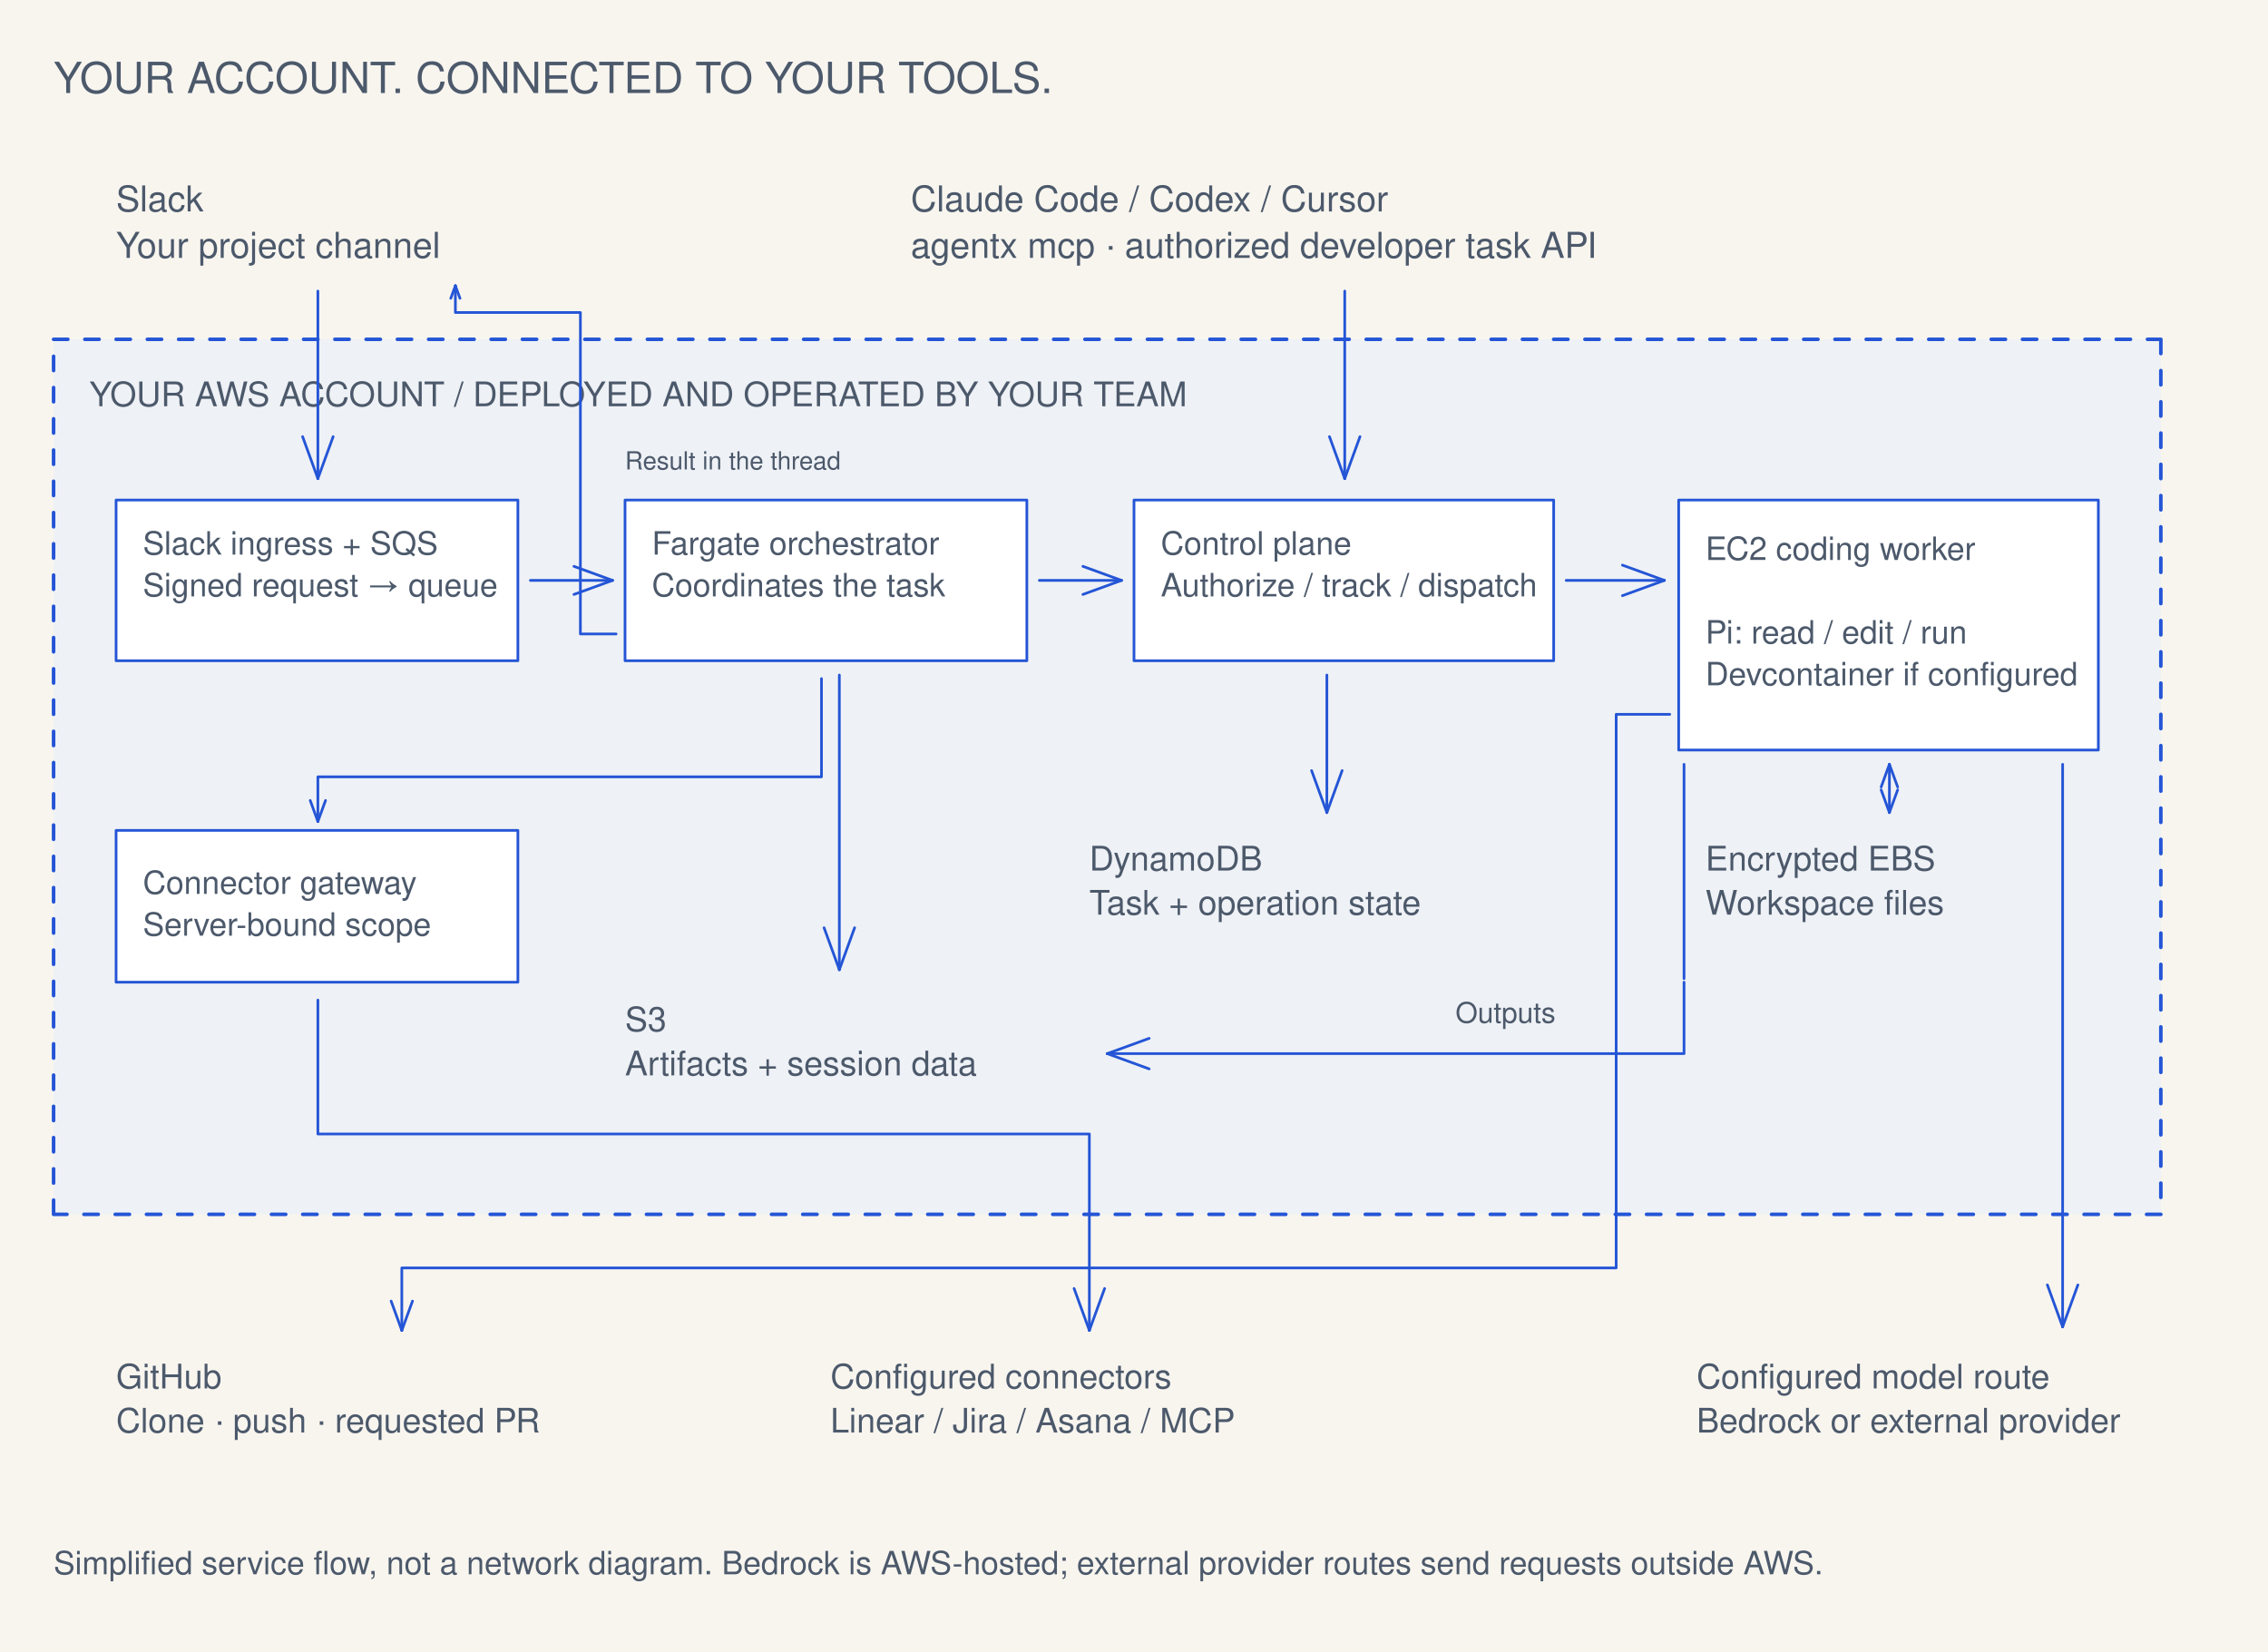
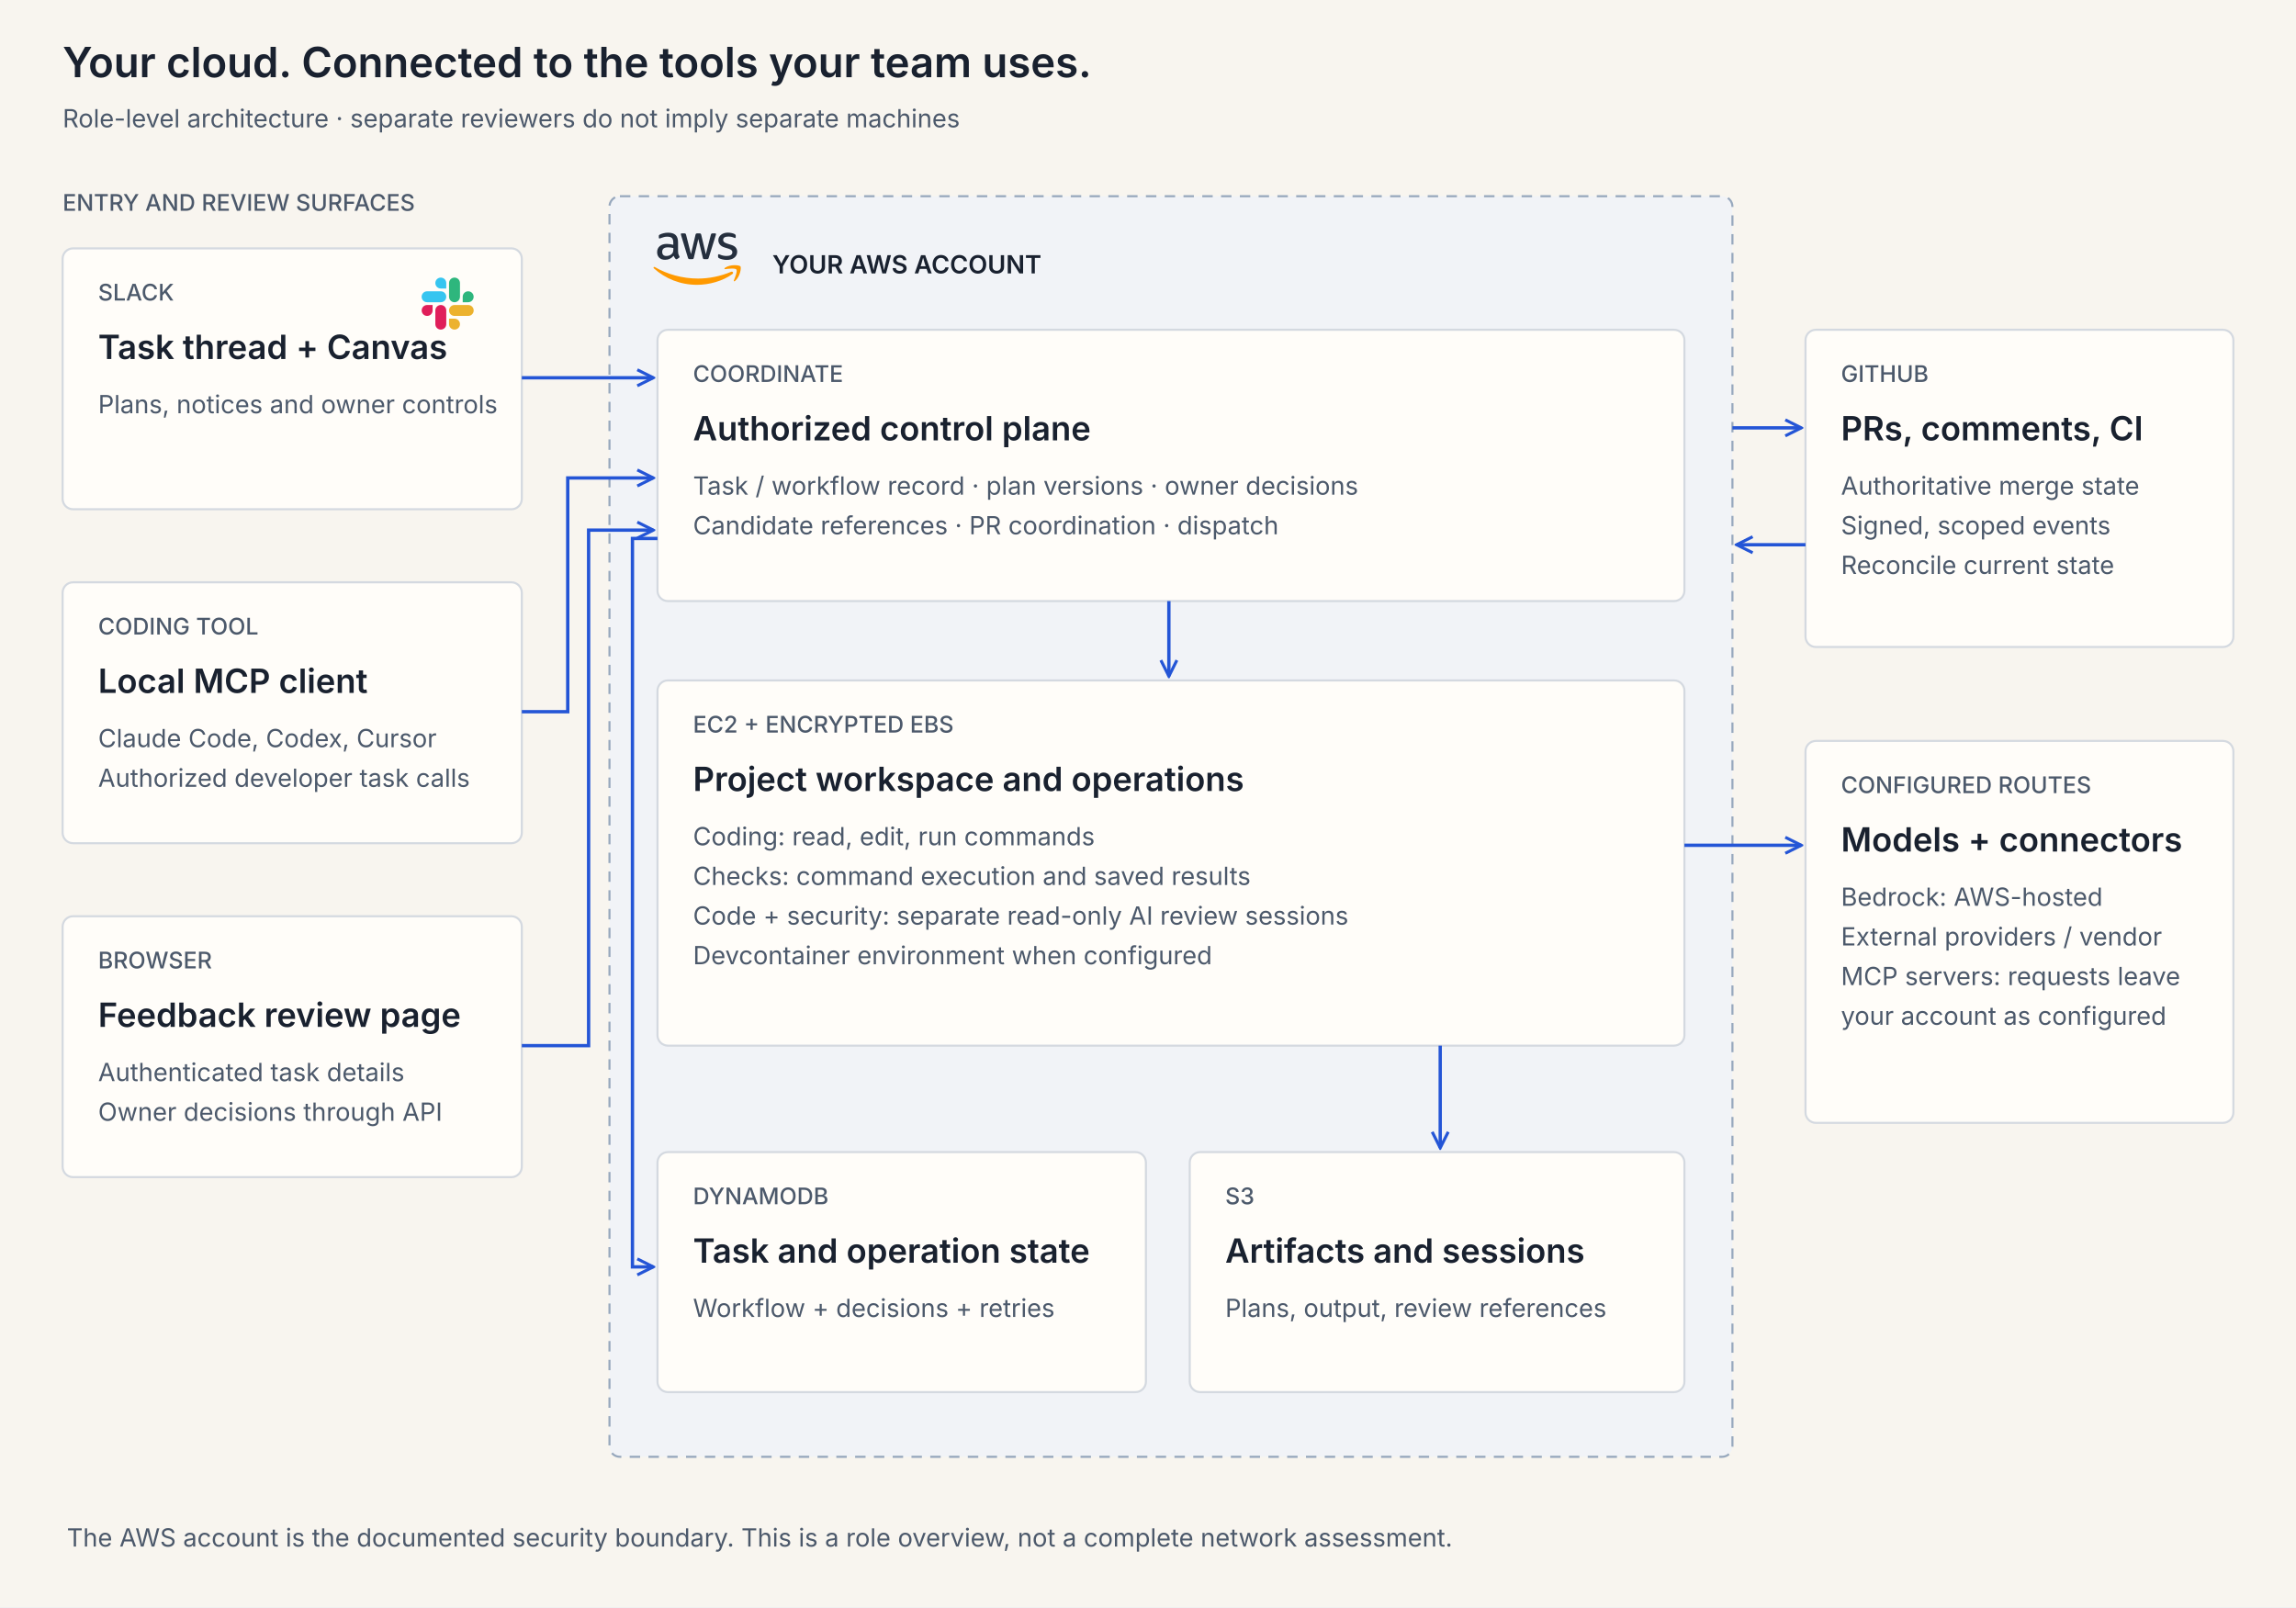
- <svg xmlns="http://www.w3.org/2000/svg" version="1.1" viewBox="0 0 1270 925" width="2540" height="1850">
+ <svg xmlns="http://www.w3.org/2000/svg" width="1100" height="770" viewBox="0 0 1100 770" role="img" aria-labelledby="title desc">
  <defs>
-     <style class="style-fonts">
-       </style>
+     <marker id="arrow" viewBox="0 0 10 10" refX="9" refY="5" markerWidth="6" markerHeight="6" orient="auto-start-reverse">
+       <path d="M 1 1 L 9 5 L 1 9" fill="none" stroke="#2455d6" stroke-width="1.5" />
+     </marker>
  </defs>
-   <rect x="0" y="0" width="1270" height="925" fill="#f8f5ef" />
-   <g transform="translate(30 30) rotate(0 585 15)">
-     <text x="0" y="22.08" font-family="Helvetica, Segoe UI Emoji" font-size="24px" fill="#4c596b" text-anchor="start" style="white-space: pre;" direction="ltr" dominant-baseline="alphabetic">YOUR ACCOUNT. CONNECTED TO YOUR TOOLS.</text>
-   </g>
-   <g transform="translate(65 100) rotate(0 125 27.5)">
-     <text x="0" y="18.4" font-family="Helvetica, Segoe UI Emoji" font-size="20px" fill="#4c596b" text-anchor="start" style="white-space: pre;" direction="ltr" dominant-baseline="alphabetic">Slack</text>
-     <text x="0" y="44.4" font-family="Helvetica, Segoe UI Emoji" font-size="20px" fill="#4c596b" text-anchor="start" style="white-space: pre;" direction="ltr" dominant-baseline="alphabetic">Your project channel</text>
-   </g>
-   <g transform="translate(510 100) rotate(0 300 27.5)">
-     <text x="0" y="18.4" font-family="Helvetica, Segoe UI Emoji" font-size="20px" fill="#4c596b" text-anchor="start" style="white-space: pre;" direction="ltr" dominant-baseline="alphabetic">Claude Code / Codex / Cursor</text>
-     <text x="0" y="44.4" font-family="Helvetica, Segoe UI Emoji" font-size="20px" fill="#4c596b" text-anchor="start" style="white-space: pre;" direction="ltr" dominant-baseline="alphabetic">agentx mcp · authorized developer task API</text>
-   </g>
-   <g stroke-linecap="round" transform="translate(30 190) rotate(0 590 245)">
-     <path d="M0 0 L1180 0 L1180 490 L0 490" stroke="none" stroke-width="0" fill="#eef1f5" />
-     <path d="M0 0 C236.39 0, 472.79 0, 1180 0 M1180 0 C1180 160.5, 1180 320.99, 1180 490 M1180 490 C708.15 490, 236.3 490, 0 490 M0 490 C0 308.29, 0 126.58, 0 0" stroke="#2455d6" stroke-width="2" fill="none" stroke-dasharray="8 9.5" />
-   </g>
-   <g transform="translate(50 210) rotate(0 540 12.5)">
-     <text x="0" y="17.48" font-family="Helvetica, Segoe UI Emoji" font-size="19px" fill="#4c596b" text-anchor="start" style="white-space: pre;" direction="ltr" dominant-baseline="alphabetic">YOUR AWS ACCOUNT  /  DEPLOYED AND OPERATED BY YOUR TEAM</text>
-   </g>
-   <g stroke-linecap="round" transform="translate(65 280) rotate(0 112.5 45)">
-     <path d="M0 0 L225 0 L225 90 L0 90" stroke="none" stroke-width="0" fill="#ffffff" />
-     <path d="M0 0 C45.08 0, 90.15 0, 225 0 M0 0 C61.09 0, 122.19 0, 225 0 M225 0 C225 24.31, 225 48.63, 225 90 M225 0 C225 28.93, 225 57.85, 225 90 M225 90 C163.13 90, 101.26 90, 0 90 M225 90 C155.45 90, 85.9 90, 0 90 M0 90 C0 63.7, 0 37.39, 0 0 M0 90 C0 61.59, 0 33.19, 0 0" stroke="#2455d6" stroke-width="1.5" fill="none" />
-   </g>
-   <g transform="translate(80 294) rotate(0 97.5 27.5)">
-     <text x="0" y="16.56" font-family="Helvetica, Segoe UI Emoji" font-size="18px" fill="#4c596b" text-anchor="start" style="white-space: pre;" direction="ltr" dominant-baseline="alphabetic">Slack ingress + SQS</text>
-     <text x="0" y="39.96" font-family="Helvetica, Segoe UI Emoji" font-size="18px" fill="#4c596b" text-anchor="start" style="white-space: pre;" direction="ltr" dominant-baseline="alphabetic">Signed request → queue</text>
-   </g>
-   <g stroke-linecap="round" transform="translate(350 280) rotate(0 112.5 45)">
-     <path d="M0 0 L225 0 L225 90 L0 90" stroke="none" stroke-width="0" fill="#ffffff" />
-     <path d="M0 0 C45.08 0, 90.16 0, 225 0 M0 0 C48.49 0, 96.98 0, 225 0 M225 0 C225 30.64, 225 61.27, 225 90 M225 0 C225 24.48, 225 48.95, 225 90 M225 90 C135.45 90, 45.9 90, 0 90 M225 90 C137.04 90, 49.09 90, 0 90 M0 90 C0 56.37, 0 22.74, 0 0 M0 90 C0 70.32, 0 50.64, 0 0" stroke="#2455d6" stroke-width="1.5" fill="none" />
-   </g>
-   <g transform="translate(365 294) rotate(0 97.5 27.5)">
-     <text x="0" y="16.56" font-family="Helvetica, Segoe UI Emoji" font-size="18px" fill="#4c596b" text-anchor="start" style="white-space: pre;" direction="ltr" dominant-baseline="alphabetic">Fargate orchestrator</text>
-     <text x="0" y="39.96" font-family="Helvetica, Segoe UI Emoji" font-size="18px" fill="#4c596b" text-anchor="start" style="white-space: pre;" direction="ltr" dominant-baseline="alphabetic">Coordinates the task</text>
-   </g>
-   <g stroke-linecap="round" transform="translate(635 280) rotate(0 117.5 45)">
-     <path d="M0 0 L235 0 L235 90 L0 90" stroke="none" stroke-width="0" fill="#ffffff" />
-     <path d="M0 0 C47.08 0, 94.17 0, 235 0 M0 0 C84.48 0, 168.97 0, 235 0 M235 0 C235 18.96, 235 37.92, 235 90 M235 0 C235 20.03, 235 40.05, 235 90 M235 90 C159.56 90, 84.11 90, 0 90 M235 90 C170.91 90, 106.81 90, 0 90 M0 90 C0 67.05, 0 44.1, 0 0 M0 90 C0 61.05, 0 32.09, 0 0" stroke="#2455d6" stroke-width="1.5" fill="none" />
-   </g>
-   <g transform="translate(650 294) rotate(0 102.5 27.5)">
-     <text x="0" y="16.56" font-family="Helvetica, Segoe UI Emoji" font-size="18px" fill="#4c596b" text-anchor="start" style="white-space: pre;" direction="ltr" dominant-baseline="alphabetic">Control plane</text>
-     <text x="0" y="39.96" font-family="Helvetica, Segoe UI Emoji" font-size="18px" fill="#4c596b" text-anchor="start" style="white-space: pre;" direction="ltr" dominant-baseline="alphabetic">Authorize / track / dispatch</text>
-   </g>
-   <g stroke-linecap="round" transform="translate(940 280) rotate(0 117.5 70)">
-     <path d="M0 0 L235 0 L235 140 L0 140" stroke="none" stroke-width="0" fill="#ffffff" />
-     <path d="M0 0 C47.09 0, 94.17 0, 235 0 M0 0 C71.32 0, 142.64 0, 235 0 M235 0 C235 39.33, 235 78.66, 235 140 M235 0 C235 52.23, 235 104.47, 235 140 M235 140 C177.65 140, 120.29 140, 0 140 M235 140 C151.68 140, 68.36 140, 0 140 M0 140 C0 92.91, 0 45.81, 0 0 M0 140 C0 108.53, 0 77.07, 0 0" stroke="#2455d6" stroke-width="1.5" fill="none" />
-   </g>
-   <g transform="translate(955 297) rotate(0 102.5 50)">
-     <text x="0" y="16.56" font-family="Helvetica, Segoe UI Emoji" font-size="18px" fill="#4c596b" text-anchor="start" style="white-space: pre;" direction="ltr" dominant-baseline="alphabetic">EC2 coding worker</text>
-     <text x="0" y="39.96" font-family="Helvetica, Segoe UI Emoji" font-size="18px" fill="#4c596b" text-anchor="start" style="white-space: pre;" direction="ltr" dominant-baseline="alphabetic" />
-     <text x="0" y="63.36" font-family="Helvetica, Segoe UI Emoji" font-size="18px" fill="#4c596b" text-anchor="start" style="white-space: pre;" direction="ltr" dominant-baseline="alphabetic">Pi: read / edit / run</text>
-     <text x="0" y="86.76" font-family="Helvetica, Segoe UI Emoji" font-size="18px" fill="#4c596b" text-anchor="start" style="white-space: pre;" direction="ltr" dominant-baseline="alphabetic">Devcontainer if configured</text>
-   </g>
-   <g stroke-linecap="round">
-     <g transform="translate(178 163) rotate(0 0 52.5)">
-       <path d="M0 0 C0 21.04, 0 42.08, 0 105 M0 0 C0 25.99, 0 51.97, 0 105" stroke="#2455d6" stroke-width="1.5" fill="none" />
-     </g>
-     <g transform="translate(178 163) rotate(0 0 52.5)">
-       <path d="M-8.55 81.51 C-6.84 86.22, -5.12 90.92, 0 105 M-8.55 81.51 C-6.43 87.32, -4.32 93.14, 0 105" stroke="#2455d6" stroke-width="1.5" fill="none" />
-     </g>
-     <g transform="translate(178 163) rotate(0 0 52.5)">
-       <path d="M8.55 81.51 C6.84 86.22, 5.12 90.92, 0 105 M8.55 81.51 C6.43 87.32, 4.32 93.14, 0 105" stroke="#2455d6" stroke-width="1.5" fill="none" />
-     </g>
-   </g>
-   <mask />
-   <g stroke-linecap="round">
-     <g transform="translate(297 325) rotate(0 23 0)">
-       <path d="M0 0 C9.22 0, 18.44 0, 46 0 M0 0 C14.7 0, 29.39 0, 46 0" stroke="#2455d6" stroke-width="1.5" fill="none" />
-     </g>
-     <g transform="translate(297 325) rotate(0 23 0)">
-       <path d="M24.39 7.87 C28.72 6.29, 33.05 4.71, 46 0 M24.39 7.87 C31.29 5.35, 38.2 2.84, 46 0" stroke="#2455d6" stroke-width="1.5" fill="none" />
-     </g>
-     <g transform="translate(297 325) rotate(0 23 0)">
-       <path d="M24.39 -7.87 C28.72 -6.29, 33.05 -4.71, 46 0 M24.39 -7.87 C31.29 -5.35, 38.2 -2.84, 46 0" stroke="#2455d6" stroke-width="1.5" fill="none" />
-     </g>
-   </g>
-   <mask />
-   <g stroke-linecap="round">
-     <g transform="translate(582 325) rotate(0 23 0)">
-       <path d="M0 0 C9.22 0, 18.44 0, 46 0 M0 0 C18.01 0, 36.02 0, 46 0" stroke="#2455d6" stroke-width="1.5" fill="none" />
-     </g>
-     <g transform="translate(582 325) rotate(0 23 0)">
-       <path d="M24.39 7.87 C28.72 6.29, 33.05 4.71, 46 0 M24.39 7.87 C32.85 4.79, 41.31 1.71, 46 0" stroke="#2455d6" stroke-width="1.5" fill="none" />
-     </g>
-     <g transform="translate(582 325) rotate(0 23 0)">
-       <path d="M24.39 -7.87 C28.72 -6.29, 33.05 -4.71, 46 0 M24.39 -7.87 C32.85 -4.79, 41.31 -1.71, 46 0" stroke="#2455d6" stroke-width="1.5" fill="none" />
-     </g>
-   </g>
-   <mask />
-   <g stroke-linecap="round">
-     <g transform="translate(877 325) rotate(0 27.5 0)">
-       <path d="M0 0 C11.02 0, 22.04 0, 55 0 M0 0 C14.49 0, 28.98 0, 55 0" stroke="#2455d6" stroke-width="1.5" fill="none" />
-     </g>
-     <g transform="translate(877 325) rotate(0 27.5 0)">
-       <path d="M31.51 8.55 C36.22 6.84, 40.92 5.12, 55 0 M31.51 8.55 C37.7 6.3, 43.89 4.05, 55 0" stroke="#2455d6" stroke-width="1.5" fill="none" />
-     </g>
-     <g transform="translate(877 325) rotate(0 27.5 0)">
-       <path d="M31.51 -8.55 C36.22 -6.84, 40.92 -5.12, 55 0 M31.51 -8.55 C37.7 -6.3, 43.89 -4.05, 55 0" stroke="#2455d6" stroke-width="1.5" fill="none" />
-     </g>
-   </g>
-   <mask />
-   <g stroke-linecap="round">
-     <g transform="translate(753 163) rotate(0 0 52.5)">
-       <path d="M0 0 C0 21.04, 0 42.08, 0 105 M0 0 C0 35.22, 0 70.45, 0 105" stroke="#2455d6" stroke-width="1.5" fill="none" />
-     </g>
-     <g transform="translate(753 163) rotate(0 0 52.5)">
-       <path d="M-8.55 81.51 C-6.84 86.22, -5.12 90.92, 0 105 M-8.55 81.51 C-5.68 89.39, -2.81 97.27, 0 105" stroke="#2455d6" stroke-width="1.5" fill="none" />
-     </g>
-     <g transform="translate(753 163) rotate(0 0 52.5)">
-       <path d="M8.55 81.51 C6.84 86.22, 5.12 90.92, 0 105 M8.55 81.51 C5.68 89.39, 2.81 97.27, 0 105" stroke="#2455d6" stroke-width="1.5" fill="none" />
-     </g>
-   </g>
-   <mask />
-   <g transform="translate(610 470) rotate(0 120 30)">
-     <text x="0" y="17.48" font-family="Helvetica, Segoe UI Emoji" font-size="19px" fill="#4c596b" text-anchor="start" style="white-space: pre;" direction="ltr" dominant-baseline="alphabetic">DynamoDB</text>
-     <text x="0" y="42.18" font-family="Helvetica, Segoe UI Emoji" font-size="19px" fill="#4c596b" text-anchor="start" style="white-space: pre;" direction="ltr" dominant-baseline="alphabetic">Task + operation state</text>
-   </g>
-   <g transform="translate(955 470) rotate(0 120 30)">
-     <text x="0" y="17.48" font-family="Helvetica, Segoe UI Emoji" font-size="19px" fill="#4c596b" text-anchor="start" style="white-space: pre;" direction="ltr" dominant-baseline="alphabetic">Encrypted EBS</text>
-     <text x="0" y="42.18" font-family="Helvetica, Segoe UI Emoji" font-size="19px" fill="#4c596b" text-anchor="start" style="white-space: pre;" direction="ltr" dominant-baseline="alphabetic">Workspace files</text>
-   </g>
-   <g transform="translate(350 560) rotate(0 135 30)">
-     <text x="0" y="17.48" font-family="Helvetica, Segoe UI Emoji" font-size="19px" fill="#4c596b" text-anchor="start" style="white-space: pre;" direction="ltr" dominant-baseline="alphabetic">S3</text>
-     <text x="0" y="42.18" font-family="Helvetica, Segoe UI Emoji" font-size="19px" fill="#4c596b" text-anchor="start" style="white-space: pre;" direction="ltr" dominant-baseline="alphabetic">Artifacts + session data</text>
-   </g>
-   <g stroke-linecap="round">
-     <g transform="translate(743 378) rotate(0 0 38.5)">
-       <path d="M0 0 C0 15.43, 0 30.86, 0 77 M0 0 C0 17.2, 0 34.41, 0 77" stroke="#2455d6" stroke-width="1.5" fill="none" />
-     </g>
-     <g transform="translate(743 378) rotate(0 0 38.5)">
-       <path d="M-8.55 53.51 C-6.84 58.22, -5.12 62.92, 0 77 M-8.55 53.51 C-6.64 58.76, -4.73 64.01, 0 77" stroke="#2455d6" stroke-width="1.5" fill="none" />
-     </g>
-     <g transform="translate(743 378) rotate(0 0 38.5)">
-       <path d="M8.55 53.51 C6.84 58.22, 5.12 62.92, 0 77 M8.55 53.51 C6.64 58.76, 4.73 64.01, 0 77" stroke="#2455d6" stroke-width="1.5" fill="none" />
-     </g>
-   </g>
-   <mask />
-   <g stroke-linecap="round">
-     <g transform="translate(1058 428) rotate(0 0 13.5)">
-       <path d="M0 0 C0 5.41, 0 10.82, 0 27 M0 0 C0 7.98, 0 15.95, 0 27" stroke="#2455d6" stroke-width="1.5" fill="none" />
-     </g>
-     <g transform="translate(1058 428) rotate(0 0 13.5)">
-       <path d="M4.62 12.69 C3.69 10.14, 2.77 7.6, 0 0 M4.62 12.69 C3.25 8.94, 1.89 5.19, 0 0" stroke="#2455d6" stroke-width="1.5" fill="none" />
-     </g>
-     <g transform="translate(1058 428) rotate(0 0 13.5)">
-       <path d="M-4.62 12.69 C-3.69 10.14, -2.77 7.6, 0 0 M-4.62 12.69 C-3.25 8.94, -1.89 5.19, 0 0" stroke="#2455d6" stroke-width="1.5" fill="none" />
-     </g>
-     <g transform="translate(1058 428) rotate(0 0 13.5)">
-       <path d="M-4.62 14.31 C-3.69 16.86, -2.77 19.4, 0 27 M-4.62 14.31 C-3.25 18.06, -1.89 21.81, 0 27" stroke="#2455d6" stroke-width="1.5" fill="none" />
-     </g>
-     <g transform="translate(1058 428) rotate(0 0 13.5)">
-       <path d="M4.62 14.31 C3.69 16.86, 2.77 19.4, 0 27 M4.62 14.31 C3.25 18.06, 1.89 21.81, 0 27" stroke="#2455d6" stroke-width="1.5" fill="none" />
-     </g>
-   </g>
-   <mask />
-   <g stroke-linecap="round">
-     <g transform="translate(943 550) rotate(0 -161.5 20)">
-       <path d="M0 0 C0 8.02, 0 16.03, 0 40 M0 0 C0 14.7, 0 29.39, 0 40 M0 40 C-97.72 40, -195.44 40, -323 40 M0 40 C-89.3 40, -178.6 40, -323 40" stroke="#2455d6" stroke-width="1.5" fill="none" />
-     </g>
-     <g transform="translate(943 550) rotate(0 -161.5 20)">
-       <path d="M-299.51 31.45 C-304.22 33.16, -308.92 34.88, -323 40 M-299.51 31.45 C-308.14 34.59, -316.77 37.73, -323 40" stroke="#2455d6" stroke-width="1.5" fill="none" />
-     </g>
-     <g transform="translate(943 550) rotate(0 -161.5 20)">
-       <path d="M-299.51 48.55 C-304.22 46.84, -308.92 45.12, -323 40 M-299.51 48.55 C-308.14 45.41, -316.77 42.27, -323 40" stroke="#2455d6" stroke-width="1.5" fill="none" />
-     </g>
-   </g>
-   <mask />
-   <g transform="translate(815 558) rotate(0 55 12.5)">
-     <text x="0" y="14.72" font-family="Helvetica, Segoe UI Emoji" font-size="16px" fill="#4c596b" text-anchor="start" style="white-space: pre;" direction="ltr" dominant-baseline="alphabetic">Outputs</text>
-   </g>
-   <g stroke-linecap="round">
-     <g transform="translate(943 428) rotate(0 0 60)">
-       <path d="M0 0 C0 24.05, 0 48.1, 0 120 M0 0 C0 37.37, 0 74.74, 0 120" stroke="#2455d6" stroke-width="1.5" fill="none" />
-     </g>
-   </g>
-   <mask />
-   <g transform="translate(65 760) rotate(0 145 30)">
-     <text x="0" y="17.48" font-family="Helvetica, Segoe UI Emoji" font-size="19px" fill="#4c596b" text-anchor="start" style="white-space: pre;" direction="ltr" dominant-baseline="alphabetic">GitHub</text>
-     <text x="0" y="42.18" font-family="Helvetica, Segoe UI Emoji" font-size="19px" fill="#4c596b" text-anchor="start" style="white-space: pre;" direction="ltr" dominant-baseline="alphabetic">Clone · push · requested PR</text>
-   </g>
-   <g transform="translate(465 760) rotate(0 185 30)">
-     <text x="0" y="17.48" font-family="Helvetica, Segoe UI Emoji" font-size="19px" fill="#4c596b" text-anchor="start" style="white-space: pre;" direction="ltr" dominant-baseline="alphabetic">Configured connectors</text>
-     <text x="0" y="42.18" font-family="Helvetica, Segoe UI Emoji" font-size="19px" fill="#4c596b" text-anchor="start" style="white-space: pre;" direction="ltr" dominant-baseline="alphabetic">Linear / Jira / Asana / MCP</text>
-   </g>
-   <g transform="translate(950 760) rotate(0 145 30)">
-     <text x="0" y="17.48" font-family="Helvetica, Segoe UI Emoji" font-size="19px" fill="#4c596b" text-anchor="start" style="white-space: pre;" direction="ltr" dominant-baseline="alphabetic">Configured model route</text>
-     <text x="0" y="42.18" font-family="Helvetica, Segoe UI Emoji" font-size="19px" fill="#4c596b" text-anchor="start" style="white-space: pre;" direction="ltr" dominant-baseline="alphabetic">Bedrock or external provider</text>
-   </g>
-   <g stroke-linecap="round">
-     <g transform="translate(935 400) rotate(0 -355 172.5)">
-       <path d="M0 0 C-6.01 0, -12.03 0, -30 0 M0 0 C-11.98 0, -23.96 0, -30 0 M-30 0 C-30 97.14, -30 194.27, -30 310 M-30 0 C-30 101.73, -30 203.46, -30 310 M-30 310 C-268.88 310, -507.76 310, -710 310 M-30 310 C-227.83 310, -425.66 310, -710 310 M-710 310 C-710 319.41, -710 328.81, -710 345 M-710 310 C-710 322.32, -710 334.65, -710 345" stroke="#2455d6" stroke-width="1.5" fill="none" />
-     </g>
-     <g transform="translate(935 400) rotate(0 -355 172.5)">
-       <path d="M-715.99 328.56 C-714.79 331.85, -713.59 335.15, -710 345 M-715.99 328.56 C-713.59 335.12, -711.2 341.69, -710 345" stroke="#2455d6" stroke-width="1.5" fill="none" />
-     </g>
-     <g transform="translate(935 400) rotate(0 -355 172.5)">
-       <path d="M-704.01 328.56 C-705.21 331.85, -706.41 335.15, -710 345 M-704.01 328.56 C-706.41 335.12, -708.8 341.69, -710 345" stroke="#2455d6" stroke-width="1.5" fill="none" />
-     </g>
-   </g>
-   <mask />
-   <g stroke-linecap="round">
-     <g transform="translate(460 380) rotate(0 -141 40)">
-       <path d="M0 0 C0 11.02, 0 22.05, 0 55 M0 0 C0 14.93, 0 29.85, 0 55 M0 55 C-98.27 55, -196.54 55, -282 55 M0 55 C-85.57 55, -171.14 55, -282 55 M-282 55 C-282 62.82, -282 70.64, -282 80 M-282 55 C-282 63.3, -282 71.59, -282 80" stroke="#2455d6" stroke-width="1.5" fill="none" />
-     </g>
-     <g transform="translate(460 380) rotate(0 -141 40)">
-       <path d="M-286.28 68.25 C-285.42 70.61, -284.56 72.96, -282 80 M-286.28 68.25 C-285.12 71.44, -283.95 74.63, -282 80" stroke="#2455d6" stroke-width="1.5" fill="none" />
-     </g>
-     <g transform="translate(460 380) rotate(0 -141 40)">
-       <path d="M-277.72 68.25 C-278.58 70.61, -279.44 72.96, -282 80 M-277.72 68.25 C-278.88 71.44, -280.05 74.63, -282 80" stroke="#2455d6" stroke-width="1.5" fill="none" />
-     </g>
-   </g>
-   <mask />
-   <g stroke-linecap="round">
-     <g transform="translate(1155 428) rotate(0 0 157.5)">
-       <path d="M0 0 C0 63.14, 0 126.29, 0 315 M0 0 C0 108.16, 0 216.32, 0 315" stroke="#2455d6" stroke-width="1.5" fill="none" />
-     </g>
-     <g transform="translate(1155 428) rotate(0 0 157.5)">
-       <path d="M-8.55 291.51 C-6.84 296.22, -5.12 300.93, 0 315 M-8.55 291.51 C-5.61 299.57, -2.68 307.64, 0 315" stroke="#2455d6" stroke-width="1.5" fill="none" />
-     </g>
-     <g transform="translate(1155 428) rotate(0 0 157.5)">
-       <path d="M8.55 291.51 C6.84 296.22, 5.12 300.93, 0 315 M8.55 291.51 C5.61 299.57, 2.68 307.64, 0 315" stroke="#2455d6" stroke-width="1.5" fill="none" />
-     </g>
-   </g>
-   <mask />
-   <g transform="translate(30 865) rotate(0 600 15)">
-     <text x="0" y="16.56" font-family="Helvetica, Segoe UI Emoji" font-size="18px" fill="#4c596b" text-anchor="start" style="white-space: pre;" direction="ltr" dominant-baseline="alphabetic">Simplified service flow, not a network diagram. Bedrock is AWS-hosted; external provider routes send requests outside AWS.</text>
-   </g>
-   <g stroke-linecap="round" transform="translate(65 465) rotate(0 112.5 42.5)">
-     <path d="M0 0 L225 0 L225 85 L0 85" stroke="none" stroke-width="0" fill="#ffffff" />
-     <path d="M0 0 C45.11 0, 90.21 0, 225 0 M0 0 C64.66 0, 129.31 0, 225 0 M225 0 C225 21.58, 225 43.16, 225 85 M225 0 C225 19.49, 225 38.98, 225 85 M225 85 C135.6 85, 46.2 85, 0 85 M225 85 C167.72 85, 110.45 85, 0 85 M0 85 C0 65.32, 0 45.64, 0 0 M0 85 C0 54.55, 0 24.1, 0 0" stroke="#2455d6" stroke-width="1.5" fill="none" />
-   </g>
-   <g transform="translate(80 484) rotate(0 97.5 25)">
-     <text x="0" y="16.56" font-family="Helvetica, Segoe UI Emoji" font-size="18px" fill="#4c596b" text-anchor="start" style="white-space: pre;" direction="ltr" dominant-baseline="alphabetic">Connector gateway</text>
-     <text x="0" y="39.96" font-family="Helvetica, Segoe UI Emoji" font-size="18px" fill="#4c596b" text-anchor="start" style="white-space: pre;" direction="ltr" dominant-baseline="alphabetic">Server-bound scope</text>
-   </g>
-   <g stroke-linecap="round">
-     <g transform="translate(178 560) rotate(0 216 92.5)">
-       <path d="M0 0 C0 15.04, 0 30.07, 0 75 M0 0 C0 17.35, 0 34.7, 0 75 M0 75 C140.03 75, 280.06 75, 432 75 M0 75 C164.09 75, 328.19 75, 432 75 M432 75 C432 110.24, 432 145.48, 432 185 M432 75 C432 112, 432 149, 432 185" stroke="#2455d6" stroke-width="1.5" fill="none" />
-     </g>
-     <g transform="translate(178 560) rotate(0 216 92.5)">
-       <path d="M423.45 161.51 C425.16 166.22, 426.88 170.93, 432 185 M423.45 161.51 C425.43 166.94, 427.41 172.38, 432 185" stroke="#2455d6" stroke-width="1.5" fill="none" />
-     </g>
-     <g transform="translate(178 560) rotate(0 216 92.5)">
-       <path d="M440.55 161.51 C438.84 166.22, 437.12 170.93, 432 185 M440.55 161.51 C438.57 166.94, 436.59 172.38, 432 185" stroke="#2455d6" stroke-width="1.5" fill="none" />
-     </g>
-   </g>
-   <mask />
-   <g stroke-linecap="round">
-     <g transform="translate(470 378) rotate(0 0 82.5)">
-       <path d="M0 0 C0 33.08, 0 66.16, 0 165 M0 0 C0 50.05, 0 100.1, 0 165" stroke="#2455d6" stroke-width="1.5" fill="none" />
-     </g>
-     <g transform="translate(470 378) rotate(0 0 82.5)">
-       <path d="M-8.55 141.51 C-6.84 146.22, -5.12 150.93, 0 165 M-8.55 141.51 C-5.96 148.63, -3.36 155.76, 0 165" stroke="#2455d6" stroke-width="1.5" fill="none" />
-     </g>
-     <g transform="translate(470 378) rotate(0 0 82.5)">
-       <path d="M8.55 141.51 C6.84 146.22, 5.12 150.93, 0 165 M8.55 141.51 C5.96 148.63, 3.36 155.76, 0 165" stroke="#2455d6" stroke-width="1.5" fill="none" />
-     </g>
-   </g>
-   <mask />
-   <g stroke-linecap="round">
-     <g transform="translate(345 355) rotate(0 -45 -97.5)">
-       <path d="M0 0 C-4.01 0, -8.02 0, -20 0 M0 0 C-7.51 0, -15.01 0, -20 0 M-20 0 C-20 -70.99, -20 -141.99, -20 -180 M-20 0 C-20 -59.47, -20 -118.95, -20 -180 M-20 -180 C-37.04 -180, -54.08 -180, -90 -180 M-20 -180 C-35.27 -180, -50.55 -180, -90 -180 M-90 -180 C-90 -185.91, -90 -191.83, -90 -195 M-90 -180 C-90 -185.46, -90 -190.93, -90 -195" stroke="#2455d6" stroke-width="1.5" fill="none" />
-     </g>
-     <g transform="translate(345 355) rotate(0 -45 -97.5)">
-       <path d="M-87.43 -187.95 C-87.95 -189.37, -88.46 -190.78, -90 -195 M-87.43 -187.95 C-88.4 -190.6, -89.36 -193.24, -90 -195" stroke="#2455d6" stroke-width="1.5" fill="none" />
-     </g>
-     <g transform="translate(345 355) rotate(0 -45 -97.5)">
-       <path d="M-92.57 -187.95 C-92.05 -189.37, -91.54 -190.78, -90 -195 M-92.57 -187.95 C-91.6 -190.6, -90.64 -193.24, -90 -195" stroke="#2455d6" stroke-width="1.5" fill="none" />
-     </g>
-   </g>
-   <mask />
-   <g transform="translate(350 250) rotate(0 90 10)">
-     <text x="0" y="12.88" font-family="Helvetica, Segoe UI Emoji" font-size="14px" fill="#4c596b" text-anchor="start" style="white-space: pre;" direction="ltr" dominant-baseline="alphabetic">Result in the thread</text>
-   </g>
+   <rect width="1100" height="770" fill="#f8f5ef" />
+   <text x="30" y="37" fill="#19212f" font-family="Inter,Arial,sans-serif" font-size="20" font-weight="600">Your cloud. Connected to the tools your team uses.</text>
+   <text x="30" y="61" fill="#4c596b" font-family="Inter,Arial,sans-serif" font-size="12" font-weight="400">Role-level architecture · separate reviewers do not imply separate machines</text>
+   <text x="30" y="101" fill="#4c596b" font-family="Inter,Arial,sans-serif" font-size="11" font-weight="500">ENTRY AND REVIEW SURFACES</text>
+   <rect x="30" y="119" width="220" height="125" rx="5" fill="#fffdf9" stroke="#d4d9e0" />
+   <text x="47" y="144" fill="#4c596b" font-family="Inter,Arial,sans-serif" font-size="11" font-weight="500">SLACK</text>
+   <text x="47" y="172" fill="#19212f" font-family="Inter,Arial,sans-serif" font-size="16" font-weight="600">Task thread + Canvas</text>
+   <text x="47" y="198" fill="#4c596b" font-family="Inter,Arial,sans-serif" font-size="12" font-weight="400">Plans, notices and owner controls</text>
+   <svg x="202" y="133" width="25" height="25" viewBox="0 0 256 256">
+     <path fill="#e01e5a" d="M53.841 161.32c0 14.832-11.987 26.82-26.819 26.82S.203 176.152.203 161.32c0-14.831 11.987-26.818 26.82-26.818H53.84zm13.41 0c0-14.831 11.987-26.818 26.819-26.818s26.819 11.987 26.819 26.819v67.047c0 14.832-11.987 26.82-26.82 26.82c-14.83 0-26.818-11.988-26.818-26.82z" />
+     <path fill="#36c5f0" d="M94.07 53.638c-14.832 0-26.82-11.987-26.82-26.819S79.239 0 94.07 0s26.819 11.987 26.819 26.819v26.82zm0 13.613c14.832 0 26.819 11.987 26.819 26.819s-11.987 26.819-26.82 26.819H26.82C11.987 120.889 0 108.902 0 94.069c0-14.83 11.987-26.818 26.819-26.818z" />
+     <path fill="#2eb67d" d="M201.55 94.07c0-14.832 11.987-26.82 26.818-26.82s26.82 11.988 26.82 26.82s-11.988 26.819-26.82 26.819H201.55zm-13.41 0c0 14.832-11.988 26.819-26.82 26.819c-14.831 0-26.818-11.987-26.818-26.82V26.82C134.502 11.987 146.489 0 161.32 0s26.819 11.987 26.819 26.819z" />
+     <path fill="#ecb22e" d="M161.32 201.55c14.832 0 26.82 11.987 26.82 26.818s-11.988 26.82-26.82 26.82c-14.831 0-26.818-11.988-26.818-26.82V201.55zm0-13.41c-14.831 0-26.818-11.988-26.818-26.82c0-14.831 11.987-26.818 26.819-26.818h67.25c14.832 0 26.82 11.987 26.82 26.819s-11.988 26.819-26.82 26.819z" />
+   </svg>
+   <rect x="30" y="279" width="220" height="125" rx="5" fill="#fffdf9" stroke="#d4d9e0" />
+   <text x="47" y="304" fill="#4c596b" font-family="Inter,Arial,sans-serif" font-size="11" font-weight="500">CODING TOOL</text>
+   <text x="47" y="332" fill="#19212f" font-family="Inter,Arial,sans-serif" font-size="16" font-weight="600">Local MCP client</text>
+   <text x="47" y="358" fill="#4c596b" font-family="Inter,Arial,sans-serif" font-size="12" font-weight="400">Claude Code, Codex, Cursor</text>
+   <text x="47" y="377" fill="#4c596b" font-family="Inter,Arial,sans-serif" font-size="12" font-weight="400">Authorized developer task calls</text>
+   <rect x="30" y="439" width="220" height="125" rx="5" fill="#fffdf9" stroke="#d4d9e0" />
+   <text x="47" y="464" fill="#4c596b" font-family="Inter,Arial,sans-serif" font-size="11" font-weight="500">BROWSER</text>
+   <text x="47" y="492" fill="#19212f" font-family="Inter,Arial,sans-serif" font-size="16" font-weight="600">Feedback review page</text>
+   <text x="47" y="518" fill="#4c596b" font-family="Inter,Arial,sans-serif" font-size="12" font-weight="400">Authenticated task details</text>
+   <text x="47" y="537" fill="#4c596b" font-family="Inter,Arial,sans-serif" font-size="12" font-weight="400">Owner decisions through API</text>
+   <rect x="292" y="94" width="538" height="604" rx="5" fill="#f1f3f7" stroke="#97a8bd" stroke-dasharray="5 4" />
+   <svg x="313" y="110" width="42" height="28" viewBox="0 0 256 153">
+     <path fill="#252f3e" d="M72.392 55.438c0 3.137.34 5.68.933 7.545a45.4 45.4 0 0 0 2.712 6.103c.424.678.593 1.356.593 1.95c0 .847-.508 1.695-1.61 2.543l-5.34 3.56c-.763.509-1.526.763-2.205.763c-.847 0-1.695-.424-2.543-1.187a26 26 0 0 1-3.051-3.984c-.848-1.44-1.696-3.052-2.628-5.001q-9.919 11.697-24.922 11.698c-7.12 0-12.8-2.035-16.954-6.103c-4.153-4.07-6.272-9.495-6.272-16.276c0-7.205 2.543-13.054 7.714-17.462c5.17-4.408 12.037-6.612 20.768-6.612c2.882 0 5.849.254 8.985.678c3.137.424 6.358 1.102 9.749 1.865V29.33c0-6.443-1.357-10.935-3.985-13.563c-2.712-2.628-7.29-3.9-13.817-3.9c-2.967 0-6.018.34-9.155 1.103s-6.188 1.695-9.155 2.882c-1.356.593-2.373.932-2.967 1.102s-1.017.254-1.356.254c-1.187 0-1.78-.848-1.78-2.628v-4.154c0-1.356.17-2.373.593-2.966c.424-.594 1.187-1.187 2.374-1.78q4.45-2.29 10.68-3.815C33.908.763 38.316.255 42.978.255c10.088 0 17.463 2.288 22.21 6.866c4.662 4.577 7.036 11.528 7.036 20.853v27.464zM37.976 68.323c2.798 0 5.68-.508 8.731-1.526c3.052-1.017 5.765-2.882 8.053-5.425c1.357-1.61 2.374-3.39 2.882-5.425c.509-2.034.848-4.493.848-7.375v-3.56a71 71 0 0 0-7.799-1.441a64 64 0 0 0-7.968-.509c-5.68 0-9.833 1.102-12.63 3.391s-4.154 5.51-4.154 9.748c0 3.984 1.017 6.951 3.136 8.986c2.035 2.119 5.002 3.136 8.901 3.136m68.069 9.155c-1.526 0-2.543-.254-3.221-.848c-.678-.508-1.272-1.695-1.78-3.305L81.124 7.799c-.51-1.696-.764-2.798-.764-3.391c0-1.356.678-2.12 2.035-2.12h8.307c1.61 0 2.713.255 3.306.848c.678.509 1.187 1.696 1.695 3.306l14.241 56.117l13.224-56.117c.424-1.695.933-2.797 1.61-3.306c.679-.508 1.866-.847 3.392-.847h6.781c1.61 0 2.713.254 3.39.847c.679.509 1.272 1.696 1.611 3.306l13.394 56.795L168.01 6.442c.508-1.695 1.102-2.797 1.695-3.306c.678-.508 1.78-.847 3.306-.847h7.883c1.357 0 2.12.678 2.12 2.119c0 .424-.085.848-.17 1.356s-.254 1.187-.593 2.12l-20.43 65.525q-.762 2.544-1.78 3.306c-.678.509-1.78.848-3.22.848h-7.29c-1.611 0-2.713-.254-3.392-.848c-.678-.593-1.271-1.695-1.61-3.39l-13.14-54.676l-13.054 54.59c-.423 1.696-.932 2.798-1.61 3.391c-.678.594-1.865.848-3.39.848zm108.927 2.289c-4.408 0-8.816-.509-13.054-1.526c-4.239-1.017-7.544-2.12-9.748-3.39c-1.357-.764-2.29-1.611-2.628-2.374a6 6 0 0 1-.509-2.374V65.78c0-1.78.678-2.628 1.95-2.628a4.8 4.8 0 0 1 1.526.255c.508.17 1.271.508 2.119.847a46 46 0 0 0 9.324 2.967a51 51 0 0 0 10.088 1.017c5.34 0 9.494-.932 12.376-2.797s4.408-4.577 4.408-8.053c0-2.373-.763-4.323-2.289-5.934s-4.408-3.051-8.561-4.408l-12.292-3.814c-6.188-1.95-10.765-4.832-13.563-8.647c-2.797-3.73-4.238-7.883-4.238-12.291q0-5.34 2.289-9.41c1.525-2.712 3.56-5.085 6.103-6.95c2.543-1.95 5.425-3.391 8.816-4.408c3.39-1.017 6.95-1.441 10.68-1.441c1.865 0 3.815.085 5.68.339c1.95.254 3.73.593 5.51.932c1.695.424 3.306.848 4.832 1.357q2.288.762 3.56 1.525c1.187.679 2.034 1.357 2.543 2.12q.763 1.017.763 2.797v3.984c0 1.78-.678 2.713-1.95 2.713c-.678 0-1.78-.34-3.22-1.018q-7.25-3.306-16.276-3.306c-4.832 0-8.647.763-11.275 2.374c-2.627 1.61-3.984 4.069-3.984 7.544c0 2.374.848 4.408 2.543 6.019s4.832 3.221 9.325 4.662l12.037 3.815c6.103 1.95 10.511 4.662 13.139 8.137s3.9 7.46 3.9 11.868c0 3.645-.764 6.951-2.205 9.833c-1.525 2.882-3.56 5.425-6.188 7.46c-2.628 2.119-5.764 3.645-9.409 4.747c-3.815 1.187-7.799 1.78-12.122 1.78" />
+     <path fill="#f90" d="M230.993 120.964c-27.888 20.599-68.408 31.534-103.247 31.534c-48.827 0-92.821-18.056-126.05-48.064c-2.628-2.373-.255-5.594 2.881-3.73c35.942 20.854 80.276 33.484 126.136 33.484c30.94 0 64.932-6.442 96.212-19.666c4.662-2.12 8.646 3.052 4.068 6.442m11.614-13.224c-3.56-4.577-23.566-2.204-32.636-1.102c-2.713.34-3.137-2.034-.678-3.814c15.936-11.19 42.13-7.968 45.181-4.239c3.052 3.815-.848 30.008-15.767 42.554c-2.288 1.95-4.492.933-3.475-1.61c3.39-8.393 10.935-27.296 7.375-31.789" />
+   </svg>
+   <text x="370" y="131" fill="#19212f" font-family="Inter,Arial,sans-serif" font-size="12" font-weight="600">YOUR AWS ACCOUNT</text>
+   <rect x="315" y="158" width="492" height="130" rx="5" fill="#fffdf9" stroke="#d4d9e0" />
+   <text x="332" y="183" fill="#4c596b" font-family="Inter,Arial,sans-serif" font-size="11" font-weight="500">COORDINATE</text>
+   <text x="332" y="211" fill="#19212f" font-family="Inter,Arial,sans-serif" font-size="16" font-weight="600">Authorized control plane</text>
+   <text x="332" y="237" fill="#4c596b" font-family="Inter,Arial,sans-serif" font-size="12" font-weight="400">Task / workflow record · plan versions · owner decisions</text>
+   <text x="332" y="256" fill="#4c596b" font-family="Inter,Arial,sans-serif" font-size="12" font-weight="400">Candidate references · PR coordination · dispatch</text>
+   <rect x="315" y="326" width="492" height="175" rx="5" fill="#fffdf9" stroke="#d4d9e0" />
+   <text x="332" y="351" fill="#4c596b" font-family="Inter,Arial,sans-serif" font-size="11" font-weight="500">EC2 + ENCRYPTED EBS</text>
+   <text x="332" y="379" fill="#19212f" font-family="Inter,Arial,sans-serif" font-size="16" font-weight="600">Project workspace and operations</text>
+   <text x="332" y="405" fill="#4c596b" font-family="Inter,Arial,sans-serif" font-size="12" font-weight="400">Coding: read, edit, run commands</text>
+   <text x="332" y="424" fill="#4c596b" font-family="Inter,Arial,sans-serif" font-size="12" font-weight="400">Checks: command execution and saved results</text>
+   <text x="332" y="443" fill="#4c596b" font-family="Inter,Arial,sans-serif" font-size="12" font-weight="400">Code + security: separate read-only AI review sessions</text>
+   <text x="332" y="462" fill="#4c596b" font-family="Inter,Arial,sans-serif" font-size="12" font-weight="400">Devcontainer environment when configured</text>
+   <rect x="315" y="552" width="234" height="115" rx="5" fill="#fffdf9" stroke="#d4d9e0" />
+   <text x="332" y="577" fill="#4c596b" font-family="Inter,Arial,sans-serif" font-size="11" font-weight="500">DYNAMODB</text>
+   <text x="332" y="605" fill="#19212f" font-family="Inter,Arial,sans-serif" font-size="16" font-weight="600">Task and operation state</text>
+   <text x="332" y="631" fill="#4c596b" font-family="Inter,Arial,sans-serif" font-size="12" font-weight="400">Workflow + decisions + retries</text>
+   <rect x="570" y="552" width="237" height="115" rx="5" fill="#fffdf9" stroke="#d4d9e0" />
+   <text x="587" y="577" fill="#4c596b" font-family="Inter,Arial,sans-serif" font-size="11" font-weight="500">S3</text>
+   <text x="587" y="605" fill="#19212f" font-family="Inter,Arial,sans-serif" font-size="16" font-weight="600">Artifacts and sessions</text>
+   <text x="587" y="631" fill="#4c596b" font-family="Inter,Arial,sans-serif" font-size="12" font-weight="400">Plans, output, review references</text>
+   <polyline points="250,181 313,181" fill="none" stroke="#2455d6" stroke-width="1.6" marker-end="url(#arrow)" />
+   <polyline points="250,341 272,341 272,229 313,229" fill="none" stroke="#2455d6" stroke-width="1.6" marker-end="url(#arrow)" />
+   <polyline points="250,501 282,501 282,254 313,254" fill="none" stroke="#2455d6" stroke-width="1.6" marker-end="url(#arrow)" />
+   <polyline points="560,288 560,324" fill="none" stroke="#2455d6" stroke-width="1.6" marker-end="url(#arrow)" />
+   <polyline points="315,258 303,258 303,607 313,607" fill="none" stroke="#2455d6" stroke-width="1.6" marker-end="url(#arrow)" />
+   <polyline points="690,501 690,550" fill="none" stroke="#2455d6" stroke-width="1.6" marker-end="url(#arrow)" />
+   <rect x="865" y="158" width="205" height="152" rx="5" fill="#fffdf9" stroke="#d4d9e0" />
+   <text x="882" y="183" fill="#4c596b" font-family="Inter,Arial,sans-serif" font-size="11" font-weight="500">GITHUB</text>
+   <text x="882" y="211" fill="#19212f" font-family="Inter,Arial,sans-serif" font-size="16" font-weight="600">PRs, comments, CI</text>
+   <text x="882" y="237" fill="#4c596b" font-family="Inter,Arial,sans-serif" font-size="12" font-weight="400">Authoritative merge state</text>
+   <text x="882" y="256" fill="#4c596b" font-family="Inter,Arial,sans-serif" font-size="12" font-weight="400">Signed, scoped events</text>
+   <text x="882" y="275" fill="#4c596b" font-family="Inter,Arial,sans-serif" font-size="12" font-weight="400">Reconcile current state</text>
+   <polyline points="830,205 863,205" fill="none" stroke="#2455d6" stroke-width="1.6" marker-end="url(#arrow)" />
+   <polyline points="865,261 832,261" fill="none" stroke="#2455d6" stroke-width="1.6" marker-end="url(#arrow)" />
+   <rect x="865" y="355" width="205" height="183" rx="5" fill="#fffdf9" stroke="#d4d9e0" />
+   <text x="882" y="380" fill="#4c596b" font-family="Inter,Arial,sans-serif" font-size="11" font-weight="500">CONFIGURED ROUTES</text>
+   <text x="882" y="408" fill="#19212f" font-family="Inter,Arial,sans-serif" font-size="16" font-weight="600">Models + connectors</text>
+   <text x="882" y="434" fill="#4c596b" font-family="Inter,Arial,sans-serif" font-size="12" font-weight="400">Bedrock: AWS-hosted</text>
+   <text x="882" y="453" fill="#4c596b" font-family="Inter,Arial,sans-serif" font-size="12" font-weight="400">External providers / vendor</text>
+   <text x="882" y="472" fill="#4c596b" font-family="Inter,Arial,sans-serif" font-size="12" font-weight="400">MCP servers: requests leave</text>
+   <text x="882" y="491" fill="#4c596b" font-family="Inter,Arial,sans-serif" font-size="12" font-weight="400">your account as configured</text>
+   <polyline points="807,405 863,405" fill="none" stroke="#2455d6" stroke-width="1.6" marker-end="url(#arrow)" />
+   <text x="32" y="741" fill="#4c596b" font-family="Inter,Arial,sans-serif" font-size="12" font-weight="400">The AWS account is the documented security boundary. This is a role overview, not a complete network assessment.</text>
</svg>
